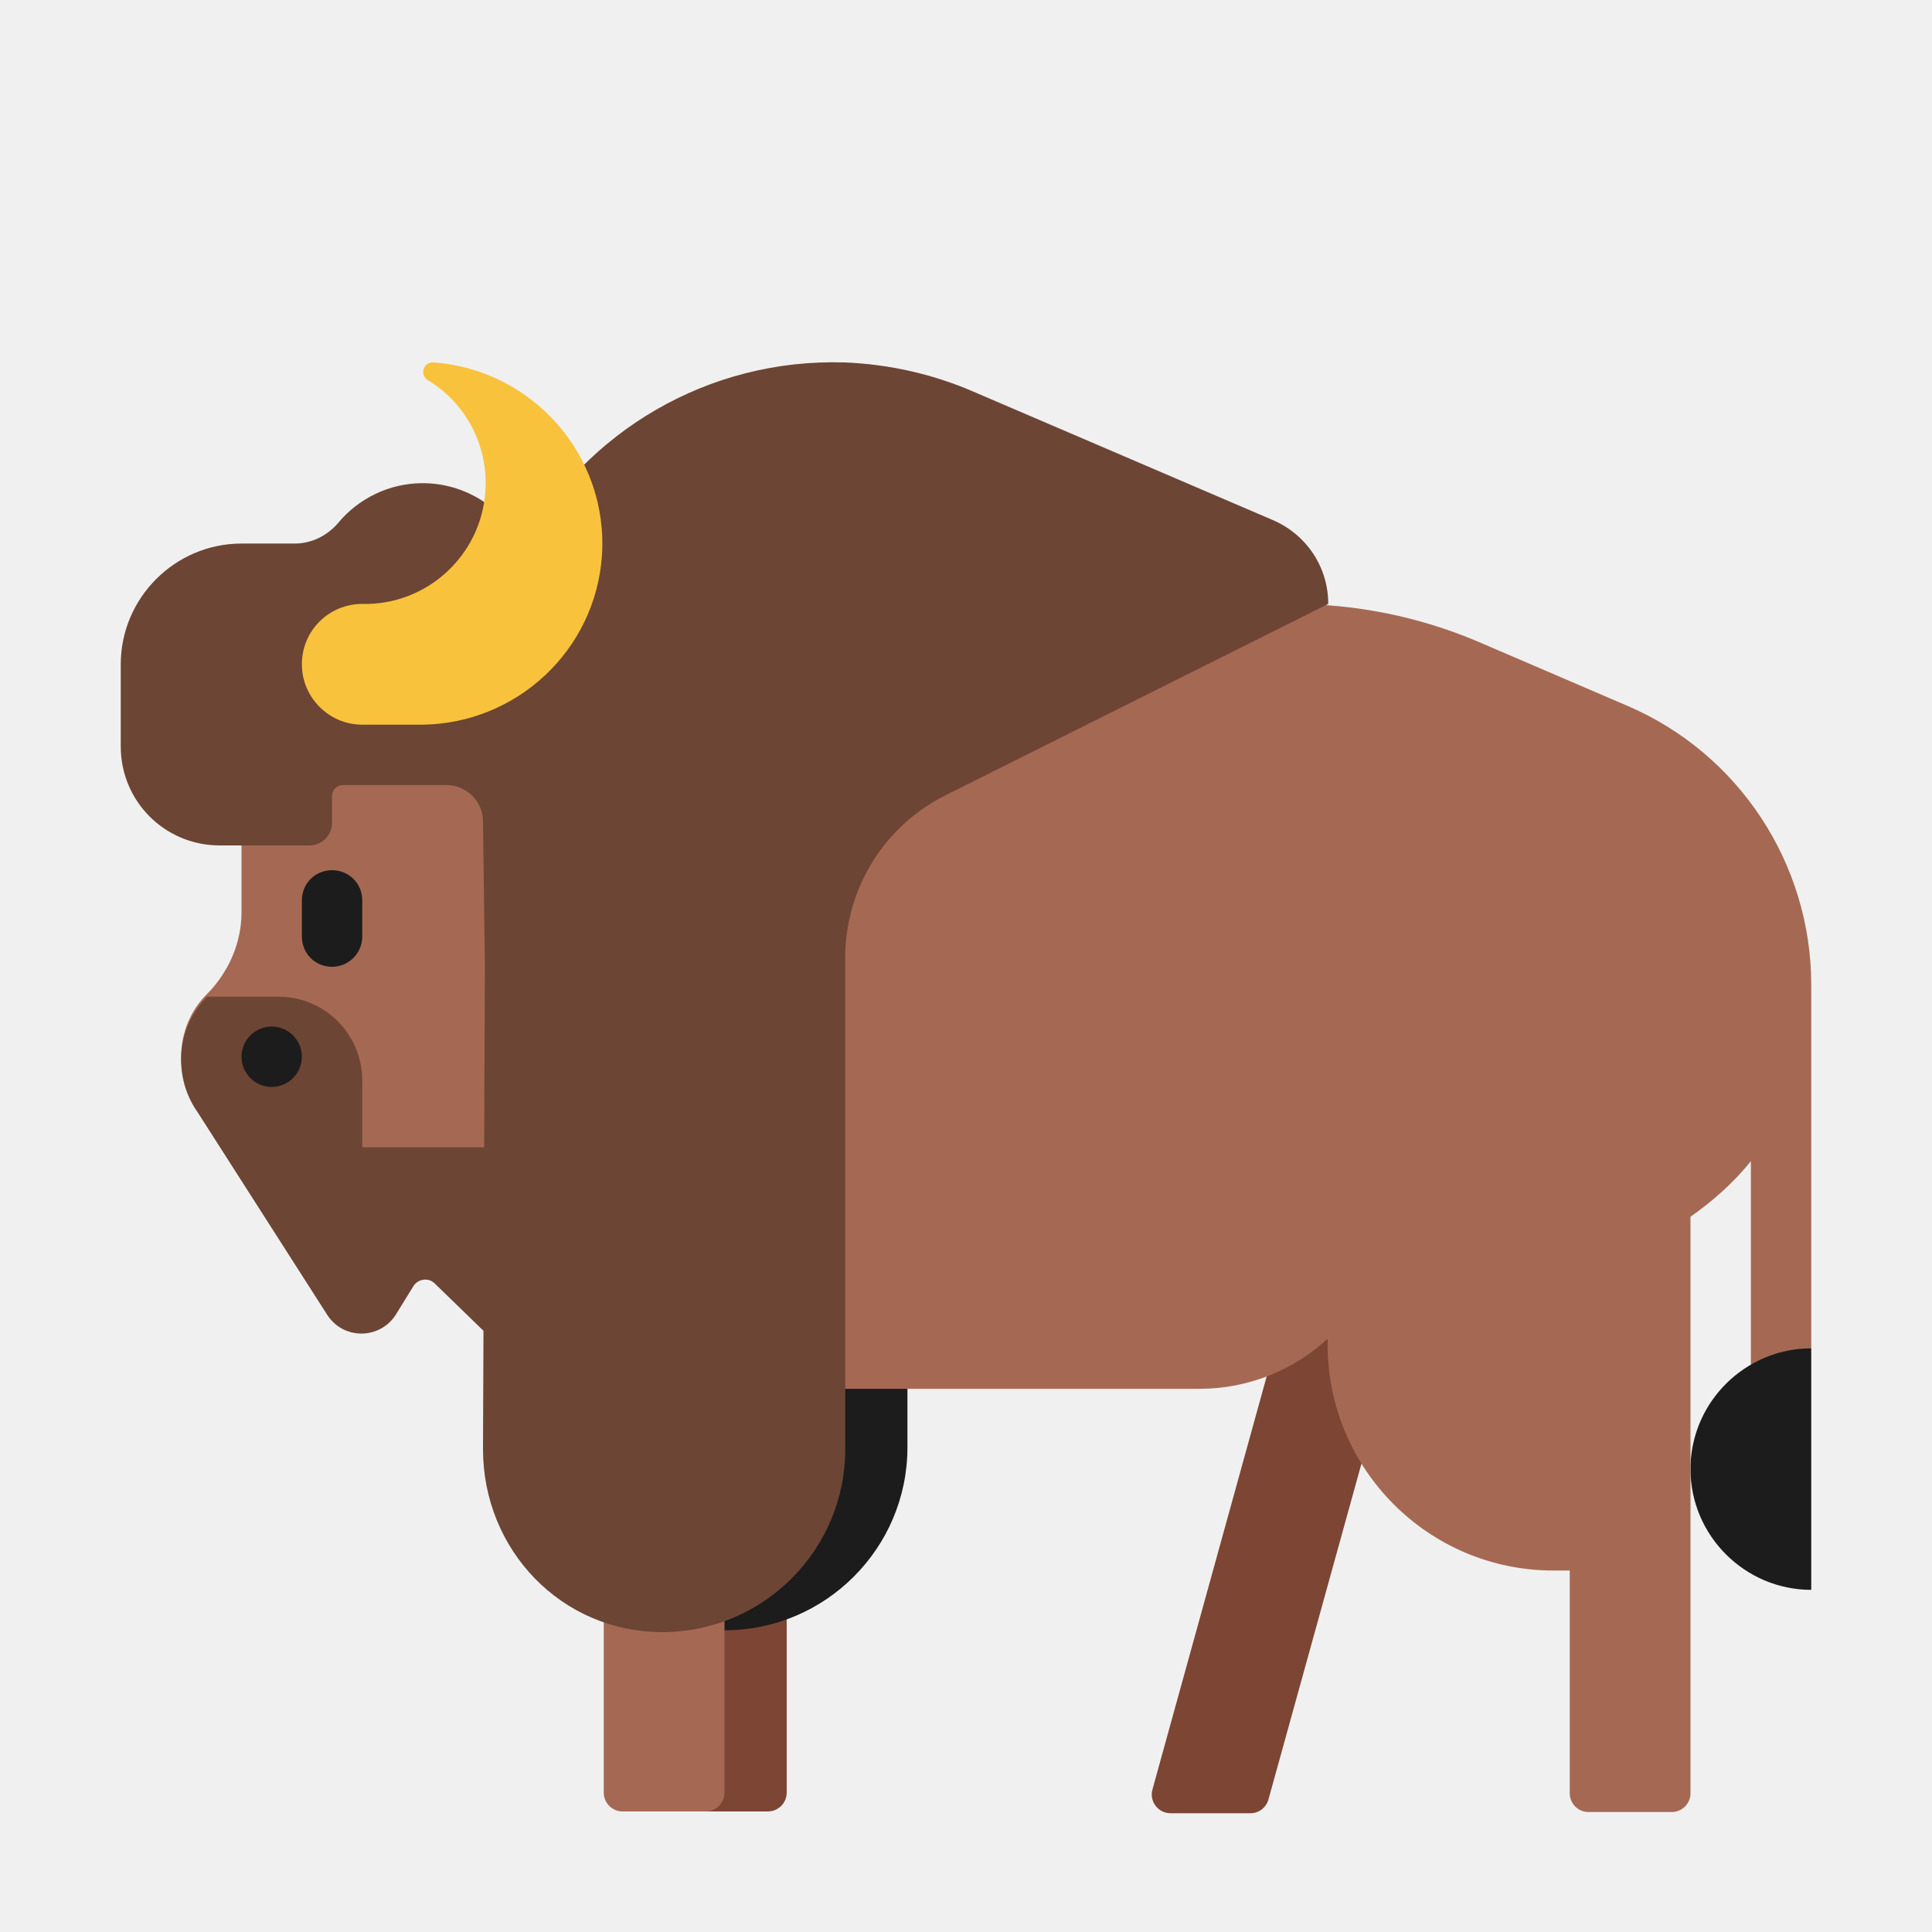
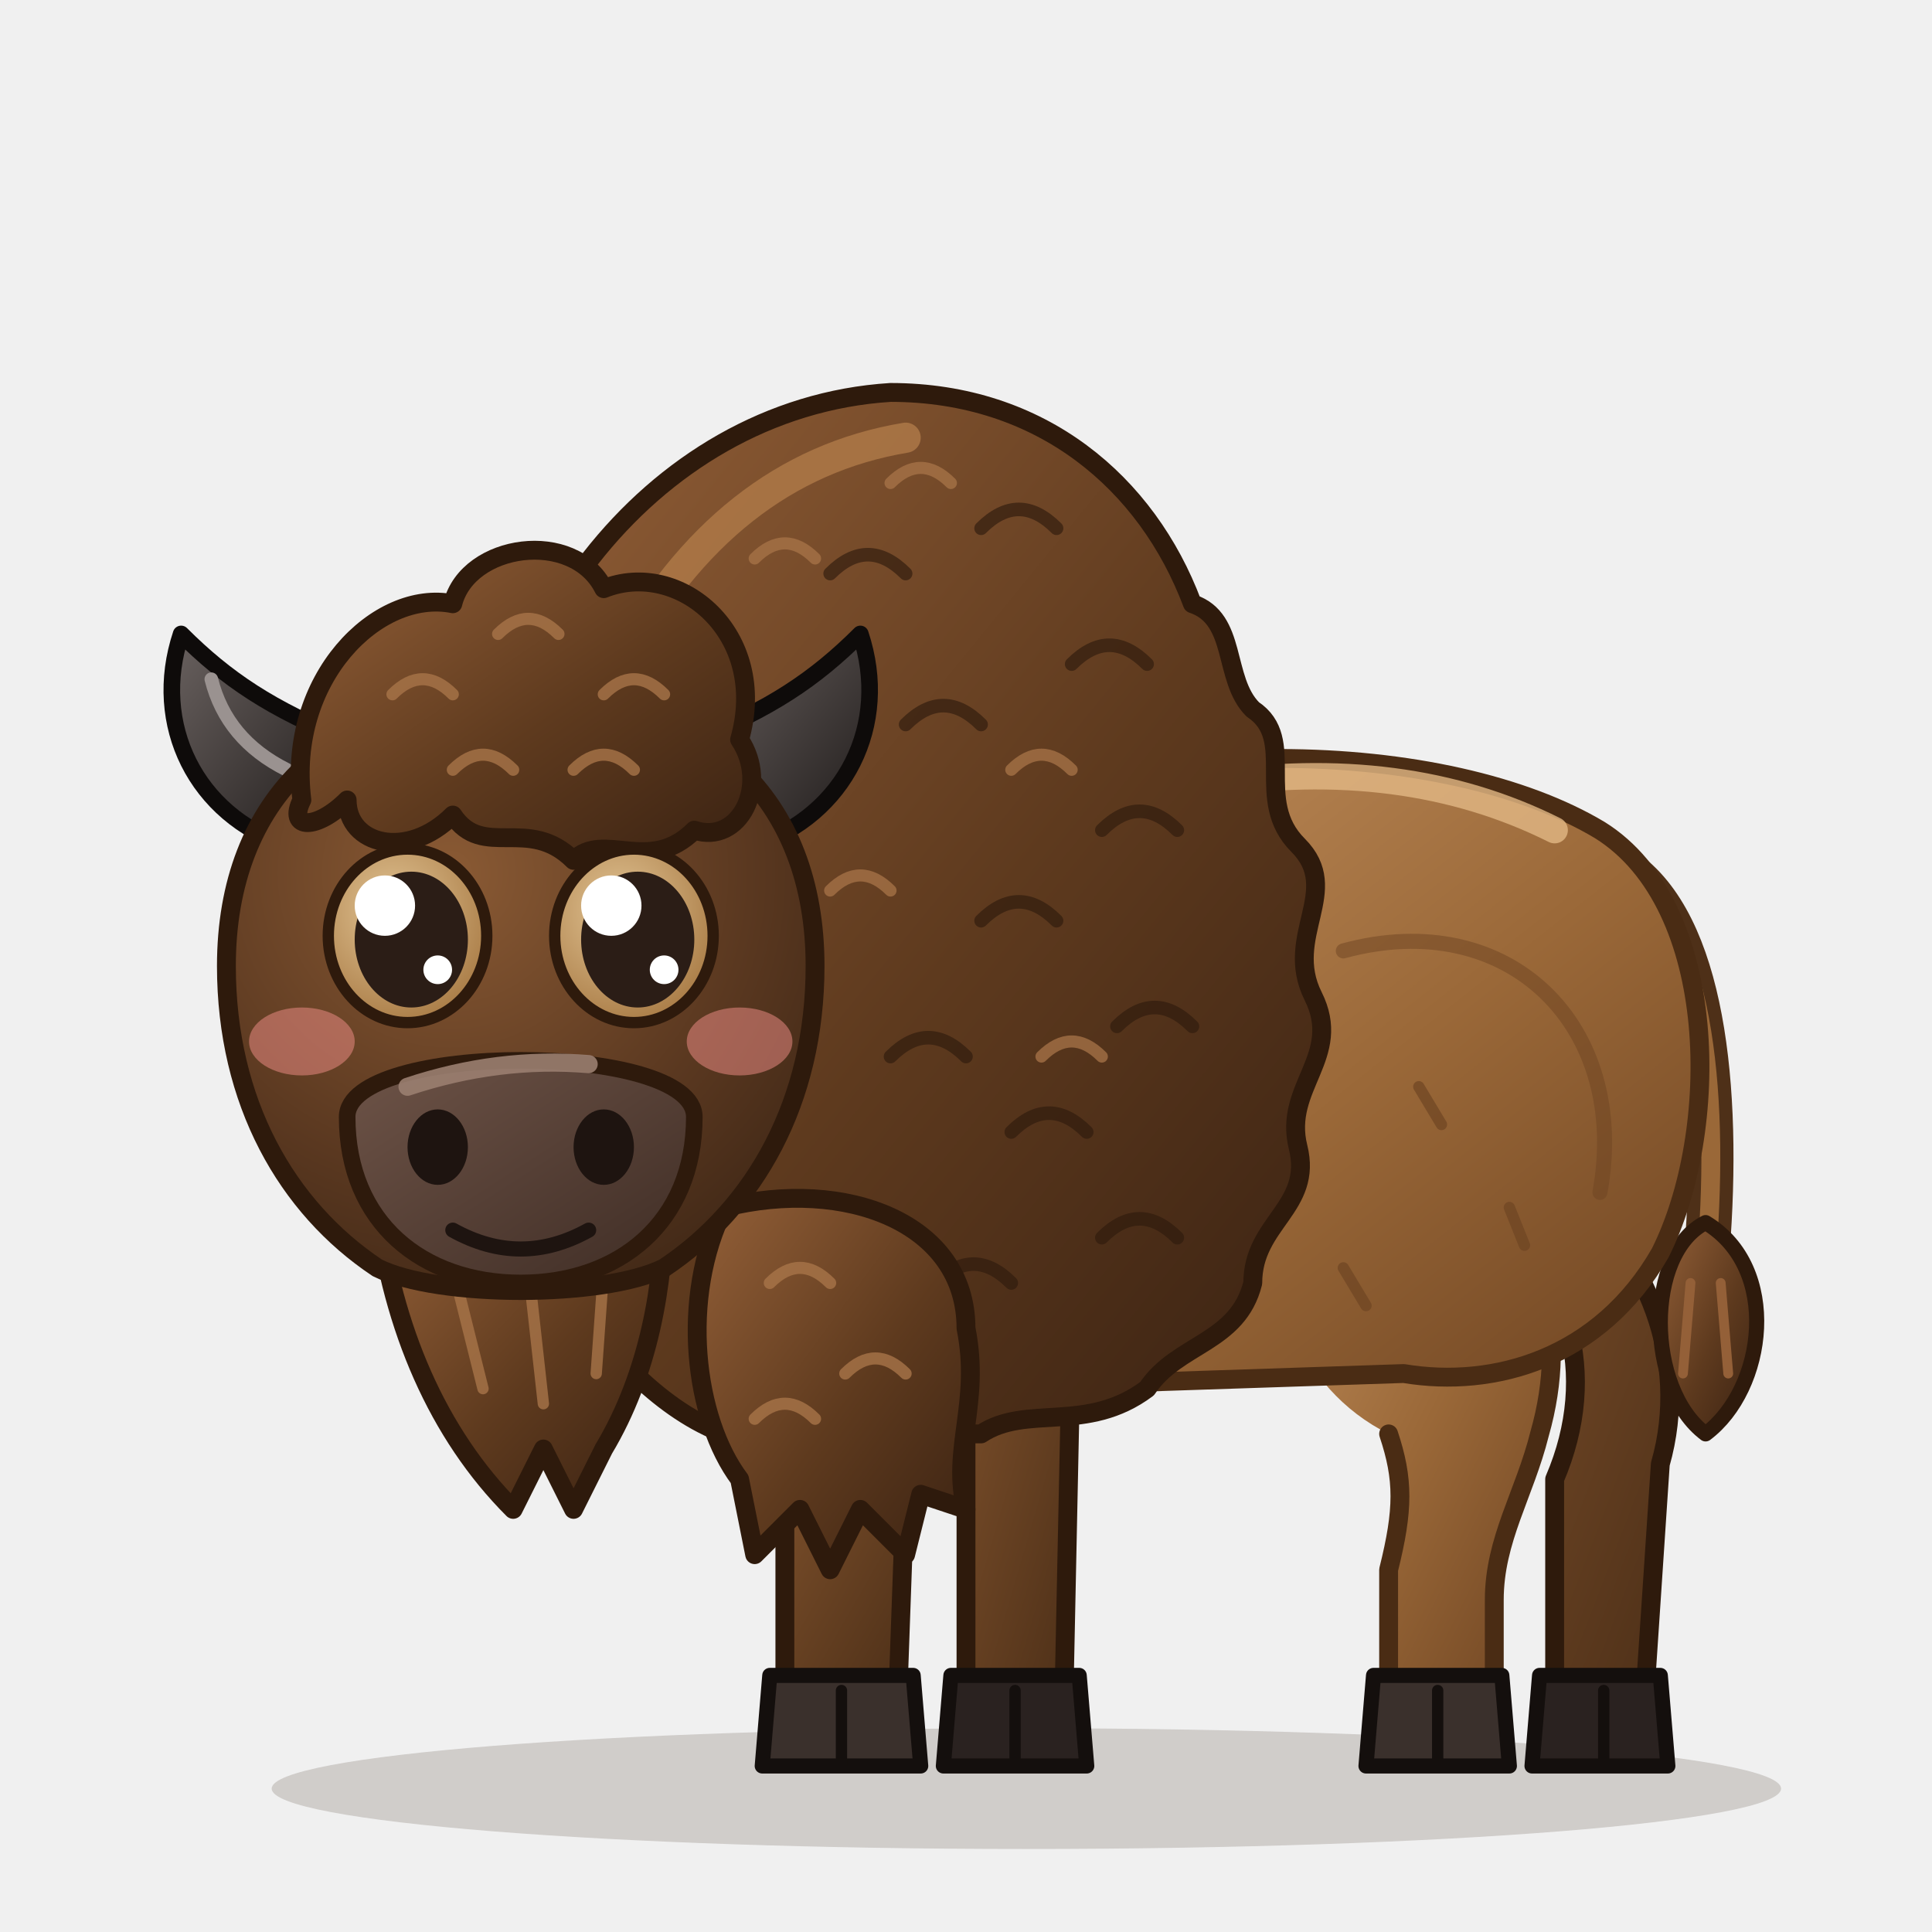
- <svg xmlns="http://www.w3.org/2000/svg" width="32" height="32" viewBox="0 0 32 32" fill="none">
-   <path d="M23.17 22.003H21.2L19.09 29.633C19.03 29.833 19.18 30.033 19.39 30.033H20.71C20.85 30.033 20.97 29.943 21.01 29.803L23.17 22.003Z" fill="#7D4533" />
-   <path d="M13.03 29.693C13.03 29.863 12.89 30.003 12.72 30.003H11.34C11.17 30.003 11.03 29.863 11.03 29.693V26.023H13.03V29.693Z" fill="#7D4533" />
-   <path d="M29.469 22L30 22.333V26.333C28.9 26.333 28 25.433 28 24.333C28 23.596 28.403 22.95 29 22.603L29.469 22Z" fill="#1C1C1C" />
-   <path d="M8.97 23.973V23.003L12 22.003L15.03 23.003V23.973C15.03 25.643 13.67 27.003 12 27.003C10.33 27.003 8.97 25.643 8.97 23.973Z" fill="#1C1C1C" />
-   <path d="M26.96 11.693C28.8 12.483 30 14.303 30 16.313V25.003L30 22.333C29.636 22.333 29.295 22.431 29 22.603V19.233C28.72 19.583 28.37 19.893 28 20.153V24.323L28 24.333L28 24.342V29.703C28 29.873 27.86 30.013 27.69 30.013H26.31C26.14 30.013 26 29.873 26 29.703V26.013H25.73C23.66 26.013 21.99 24.333 21.99 22.273V22.173C21.44 22.683 20.69 23.003 19.87 23.003H11.03C9.32 23.003 8.068 21.653 8.068 19.943L8.068 19.47L6.993 20.009L5.37 19.003H4.5C3.67 19.003 3 18.333 3 17.503C3 17.093 3.17 16.713 3.44 16.453C3.79 16.093 4 15.613 4 15.113V13.003L6.466 12.022L8.068 12.642L8.068 10.003H21.4C22.46 10.003 23.5 10.213 24.47 10.623L26.96 11.693Z" fill="#A56953" />
-   <path d="M10.31 30.003H11.69C11.86 30.003 12 29.863 12 29.693V26.023H10V29.693C10 29.863 10.14 30.003 10.31 30.003Z" fill="#A56953" />
-   <path d="M16.16 6.503L21.08 8.613C21.64 8.853 22 9.393 22 10.003L15.66 13.173C14.64 13.683 14 14.723 14 15.863V24.003C14 25.673 12.64 27.033 10.97 27.033C9.3 27.033 8 25.673 8 24.003L8.008 22.042L7.2 21.258C7.1 21.158 6.93 21.178 6.85 21.298L6.56 21.768C6.3 22.188 5.69 22.198 5.42 21.778L3.271 18.419C3.1 18.175 3 17.878 3 17.558C3 17.148 3.16 16.778 3.43 16.508H4.61C5.38 16.508 6 17.128 6 17.898V19.003H8.019L8.031 15.998L8 13.613C8 13.273 7.73 13.003 7.39 13.003H5.68C5.58 13.003 5.5 13.083 5.5 13.183V13.633C5.5 13.833 5.33 14.003 5.13 14.003H3.64C2.73 14.003 2 13.273 2 12.363V11.003C2 9.903 2.9 9.003 4 9.003H4.88C5.16 9.003 5.42 8.873 5.6 8.663C5.93 8.263 6.44 8.003 7 8.003C7.71 8.003 8.33 8.413 8.63 9.003H8.68C9.71 7.163 11.71 5.933 13.99 6.003C14.74 6.033 15.48 6.203 16.16 6.503Z" fill="#6D4534" />
-   <path d="M5 15.513C5 15.793 5.22 16.013 5.5 16.013C5.78 16.013 6 15.783 6 15.513V14.913C6 14.633 5.78 14.413 5.5 14.413C5.22 14.413 5 14.633 5 14.913V15.513Z" fill="#1C1C1C" />
-   <path d="M5 17.503C5 17.779 4.776 18.003 4.5 18.003C4.224 18.003 4 17.779 4 17.503C4 17.227 4.224 17.003 4.5 17.003C4.776 17.003 5 17.227 5 17.503Z" fill="#1C1C1C" />
-   <path d="M7.18 6.003C7.01 5.993 6.95 6.203 7.08 6.293C7.7 6.663 8.09 7.363 8.04 8.133C7.97 9.203 7.07 10.023 6.01 10.003H6C5.45 10.003 5 10.443 5 11.003C5 11.553 5.45 12.003 6 12.003H7C8.55 11.983 9.86 10.783 9.97 9.203C10.08 7.553 8.83 6.123 7.18 6.003Z" fill="#F9C23C" />
+ <svg xmlns="http://www.w3.org/2000/svg" viewBox="0 0 256 256">
+   <defs>
+     <linearGradient id="bisao-la" x1="0" y1="0" x2="1" y2="1">
+       <stop offset="0" stop-color="#946038" />
+       <stop offset="0.55" stop-color="#5e3a1e" />
+       <stop offset="1" stop-color="#3a2212" />
+     </linearGradient>
+     <linearGradient id="bisao-pelo" x1="0" y1="0" x2="1" y2="1">
+       <stop offset="0" stop-color="#c49260" />
+       <stop offset="0.55" stop-color="#9a6838" />
+       <stop offset="1" stop-color="#6e4422" />
+     </linearGradient>
+     <linearGradient id="bisao-tras" x1="0" y1="0" x2="1" y2="1">
+       <stop offset="0" stop-color="#7a4e2a" />
+       <stop offset="1" stop-color="#4e3018" />
+     </linearGradient>
+     <radialGradient id="bisao-cabeca" cx="0.38" cy="0.3" r="0.85">
+       <stop offset="0" stop-color="#8a5a34" />
+       <stop offset="0.6" stop-color="#5a3820" />
+       <stop offset="1" stop-color="#3a2414" />
+     </radialGradient>
+     <linearGradient id="bisao-chifre" x1="0" y1="0" x2="1" y2="1">
+       <stop offset="0" stop-color="#6a6260" />
+       <stop offset="1" stop-color="#1e1a19" />
+     </linearGradient>
+     <linearGradient id="bisao-focinho" x1="0" y1="0" x2="1" y2="1">
+       <stop offset="0" stop-color="#6e5448" />
+       <stop offset="1" stop-color="#3e2c24" />
+     </linearGradient>
+     <radialGradient id="bisao-iris" cx="0.4" cy="0.35" r="0.7">
+       <stop offset="0" stop-color="#e2c494" />
+       <stop offset="1" stop-color="#a87a44" />
+     </radialGradient>
+   </defs>
+   <g id="sombra">
+     <ellipse cx="136" cy="237" rx="100" ry="8" fill="#3b2a1a" opacity="0.18" />
+   </g>
+   <g id="patas-tras" stroke-linejoin="round" stroke-linecap="round">
+     <path d="M128 176 L128 224 L141 224 L142 176 Z" fill="url(#bisao-tras)" stroke="#2e1a0c" stroke-width="2.5" />
+     <path d="M196 160 C208 168 212 182 206 196 L206 224 L218 224 L220 194 C224 180 218 166 208 158 Z" fill="url(#bisao-tras)" stroke="#2e1a0c" stroke-width="2.5" />
+     <path d="M126 222 L143 222 L144 234 L125 234 Z M204 222 L220 222 L221 234 L203 234 Z" fill="#2a2220" stroke="#140f0d" stroke-width="2" />
+     <path d="M134.5 224 v10 M212.5 224 v10" stroke="#140f0d" stroke-width="1.5" />
+   </g>
+   <g id="cauda" stroke-linejoin="round" stroke-linecap="round">
+     <path d="M216 116 C226 124 228 146 226 168" fill="none" stroke="#4e3018" stroke-width="6" />
+     <path d="M216 116 C226 124 228 146 226 168" fill="none" stroke="#9a6838" stroke-width="2.5" />
+     <path d="M226 162 C218 166 218 184 226 190 C234 184 236 168 226 162 Z" fill="url(#bisao-la)" stroke="#2e1a0c" stroke-width="2" />
+     <path d="M224 170 l-1 12 M228 170 l1 12" stroke="#946038" stroke-width="1.3" />
+   </g>
+   <g id="quartos" stroke-linejoin="round" stroke-linecap="round">
+     <path d="M168 150 C196 144 210 166 204 190 C202 198 198 204 198 212 L198 224 L184 224 L184 208 C186 200 186 196 184 190 C172 184 166 170 168 150 Z" fill="url(#bisao-pelo)" />
+     <path d="M184 224 L184 208 C186 200 186 196 184 190 M198 224 L198 212 C198 204 202 198 204 190 C208 176 204 164 196 156" fill="none" stroke="#4a2c14" stroke-width="2.5" />
+     <path d="M182 222 L199 222 L200 234 L181 234 Z" fill="#3a302c" stroke="#140f0d" stroke-width="2" />
+     <path d="M190.5 224 v10" stroke="#140f0d" stroke-width="1.5" />
+     <path d="M118 112 C150 96 192 98 212 110 C228 120 228 150 220 166 C212 180 198 184 186 182 L126 184 Z" fill="url(#bisao-pelo)" stroke="#4a2c14" stroke-width="2.5" />
+     <path d="M160 104 Q186 100 206 110" fill="none" stroke="#e2b884" stroke-width="3.5" opacity="0.8" />
+     <path d="M178 126 C200 120 216 136 212 158" fill="none" stroke="#6e4422" stroke-width="2" opacity="0.5" />
+     <g fill="none" stroke="#6e4422" stroke-width="1.5" opacity="0.7">
+       <path d="M170 130 l3 5 M188 144 l3 5 M164 156 l3 5 M200 160 l2 5 M178 168 l3 5" />
+     </g>
+   </g>
+   <g id="la-frente" stroke-linejoin="round" stroke-linecap="round">
+     <path d="M64 120 C62 86 86 54 118 52 C138 52 152 64 158 80 C164 82 162 90 166 94 C172 98 166 106 172 112 C178 118 170 124 174 132 C178 140 170 144 172 152 C174 160 166 162 166 170 C164 178 156 178 152 184 C144 190 136 186 130 190 L96 190 C80 184 66 160 64 140 Z" fill="url(#bisao-la)" stroke="#2e1a0c" stroke-width="2.5" />
+     <path d="M82 88 Q96 62 120 58" fill="none" stroke="#b07a48" stroke-width="4" opacity="0.8" />
+     <g fill="none" stroke="#2e1a0c" stroke-width="1.8" opacity="0.65">
+       <path d="M110 76 q5 -5 10 0 M130 70 q5 -5 10 0 M142 88 q5 -5 10 0 M120 96 q5 -5 10 0 M100 104 q5 -5 10 0 M146 110 q5 -5 10 0 M130 122 q5 -5 10 0 M148 136 q5 -5 10 0 M134 150 q5 -5 10 0 M146 164 q5 -5 10 0 M118 140 q5 -5 10 0 M124 170 q5 -5 10 0" />
+     </g>
+     <g fill="none" stroke="#a87448" stroke-width="1.6" opacity="0.75">
+       <path d="M100 74 q4 -4 8 0 M118 64 q4 -4 8 0 M90 92 q4 -4 8 0 M134 102 q4 -4 8 0 M110 118 q4 -4 8 0 M138 140 q4 -4 8 0" />
+     </g>
+   </g>
+   <g id="patas-frente" stroke-linejoin="round" stroke-linecap="round">
+     <path d="M104 196 L104 224 L119 224 L120 196 Z" fill="url(#bisao-tras)" stroke="#2e1a0c" stroke-width="2.5" />
+     <path d="M102 222 L121 222 L122 234 L101 234 Z" fill="#3a302c" stroke="#140f0d" stroke-width="2" />
+     <path d="M111.5 224 v10" stroke="#140f0d" stroke-width="1.5" />
+     <path d="M96 160 C112 156 128 162 128 176 C130 186 126 192 128 200 L122 198 L120 206 L114 200 L110 208 L106 200 L100 206 L98 196 C92 188 90 172 96 160 Z" fill="url(#bisao-la)" stroke="#2e1a0c" stroke-width="2.5" />
+     <path d="M102 170 q4 -4 8 0 M112 182 q4 -4 8 0 M100 188 q4 -4 8 0" fill="none" stroke="#a87448" stroke-width="1.6" opacity="0.8" />
+   </g>
+   <g id="cabeca" stroke-linejoin="round" stroke-linecap="round">
+     <path d="M38 112 C26 108 20 96 24 84 C30 90 36 94 46 98 Z" fill="url(#bisao-chifre)" stroke="#0e0b0a" stroke-width="2.2" />
+     <path d="M28 90 Q30 98 38 102" fill="none" stroke="#9a9290" stroke-width="1.8" />
+     <path d="M100 112 C112 108 118 96 114 84 C108 90 102 94 92 98 Z" fill="url(#bisao-chifre)" stroke="#0e0b0a" stroke-width="2.2" />
+     <path d="M50 160 C52 176 58 190 68 200 L72 192 L76 200 L80 192 C86 182 88 170 88 160 Z" fill="url(#bisao-la)" stroke="#2e1a0c" stroke-width="2.5" />
+     <path d="M60 168 l4 16 M70 168 l2 18 M80 168 l-1 14" fill="none" stroke="#a87448" stroke-width="1.5" opacity="0.8" />
+     <path d="M69 92 C94 92 108 106 108 128 C108 146 100 160 88 168 C80 172 58 172 50 168 C38 160 30 146 30 128 C30 106 44 92 69 92 Z" fill="url(#bisao-cabeca)" stroke="#2e1a0c" stroke-width="2.5" />
+     <path d="M40 106 C38 90 50 78 60 80 C62 72 76 70 80 78 C90 74 102 84 98 98 C102 104 98 112 92 110 C86 116 80 110 76 114 C70 108 64 114 60 108 C54 114 46 112 46 106 C42 110 38 110 40 106 Z" fill="url(#bisao-la)" stroke="#2e1a0c" stroke-width="2.5" />
+     <path d="M52 92 q4 -4 8 0 M66 84 q4 -4 8 0 M80 92 q4 -4 8 0 M60 102 q4 -4 8 0 M76 102 q4 -4 8 0" fill="none" stroke="#a87448" stroke-width="1.6" opacity="0.8" />
+     <path d="M46 148 C46 138 92 138 92 148 C92 162 82 170 69 170 C56 170 46 162 46 148 Z" fill="url(#bisao-focinho)" stroke="#2e1a0c" stroke-width="2.2" />
+     <path d="M54 144 Q66 140 78 141" fill="none" stroke="#9a7e70" stroke-width="2.4" opacity="0.9" />
+     <ellipse cx="58" cy="152" rx="4" ry="5" fill="#1e1410" />
+     <ellipse cx="80" cy="152" rx="4" ry="5" fill="#1e1410" />
+     <path d="M60 163 Q69 168 78 163" fill="none" stroke="#1e1410" stroke-width="2" />
+     <ellipse cx="40" cy="138" rx="7" ry="4.5" fill="#f4908a" opacity="0.5" />
+     <ellipse cx="98" cy="138" rx="7" ry="4.5" fill="#f4908a" opacity="0.5" />
+   </g>
+   <g id="olhos">
+     <ellipse cx="54" cy="124" rx="10.5" ry="11.5" fill="url(#bisao-iris)" stroke="#2e1a0c" stroke-width="1.5" />
+     <ellipse cx="84" cy="124" rx="10.5" ry="11.5" fill="url(#bisao-iris)" stroke="#2e1a0c" stroke-width="1.5" />
+     <ellipse cx="54.5" cy="124.5" rx="7.5" ry="9" fill="#2b1d16" />
+     <ellipse cx="84.5" cy="124.5" rx="7.5" ry="9" fill="#2b1d16" />
+     <circle cx="51" cy="120" r="4" fill="#fff" />
+     <circle cx="58" cy="128.5" r="1.9" fill="#fff" />
+     <circle cx="81" cy="120" r="4" fill="#fff" />
+     <circle cx="88" cy="128.5" r="1.9" fill="#fff" />
+   </g>
</svg>
